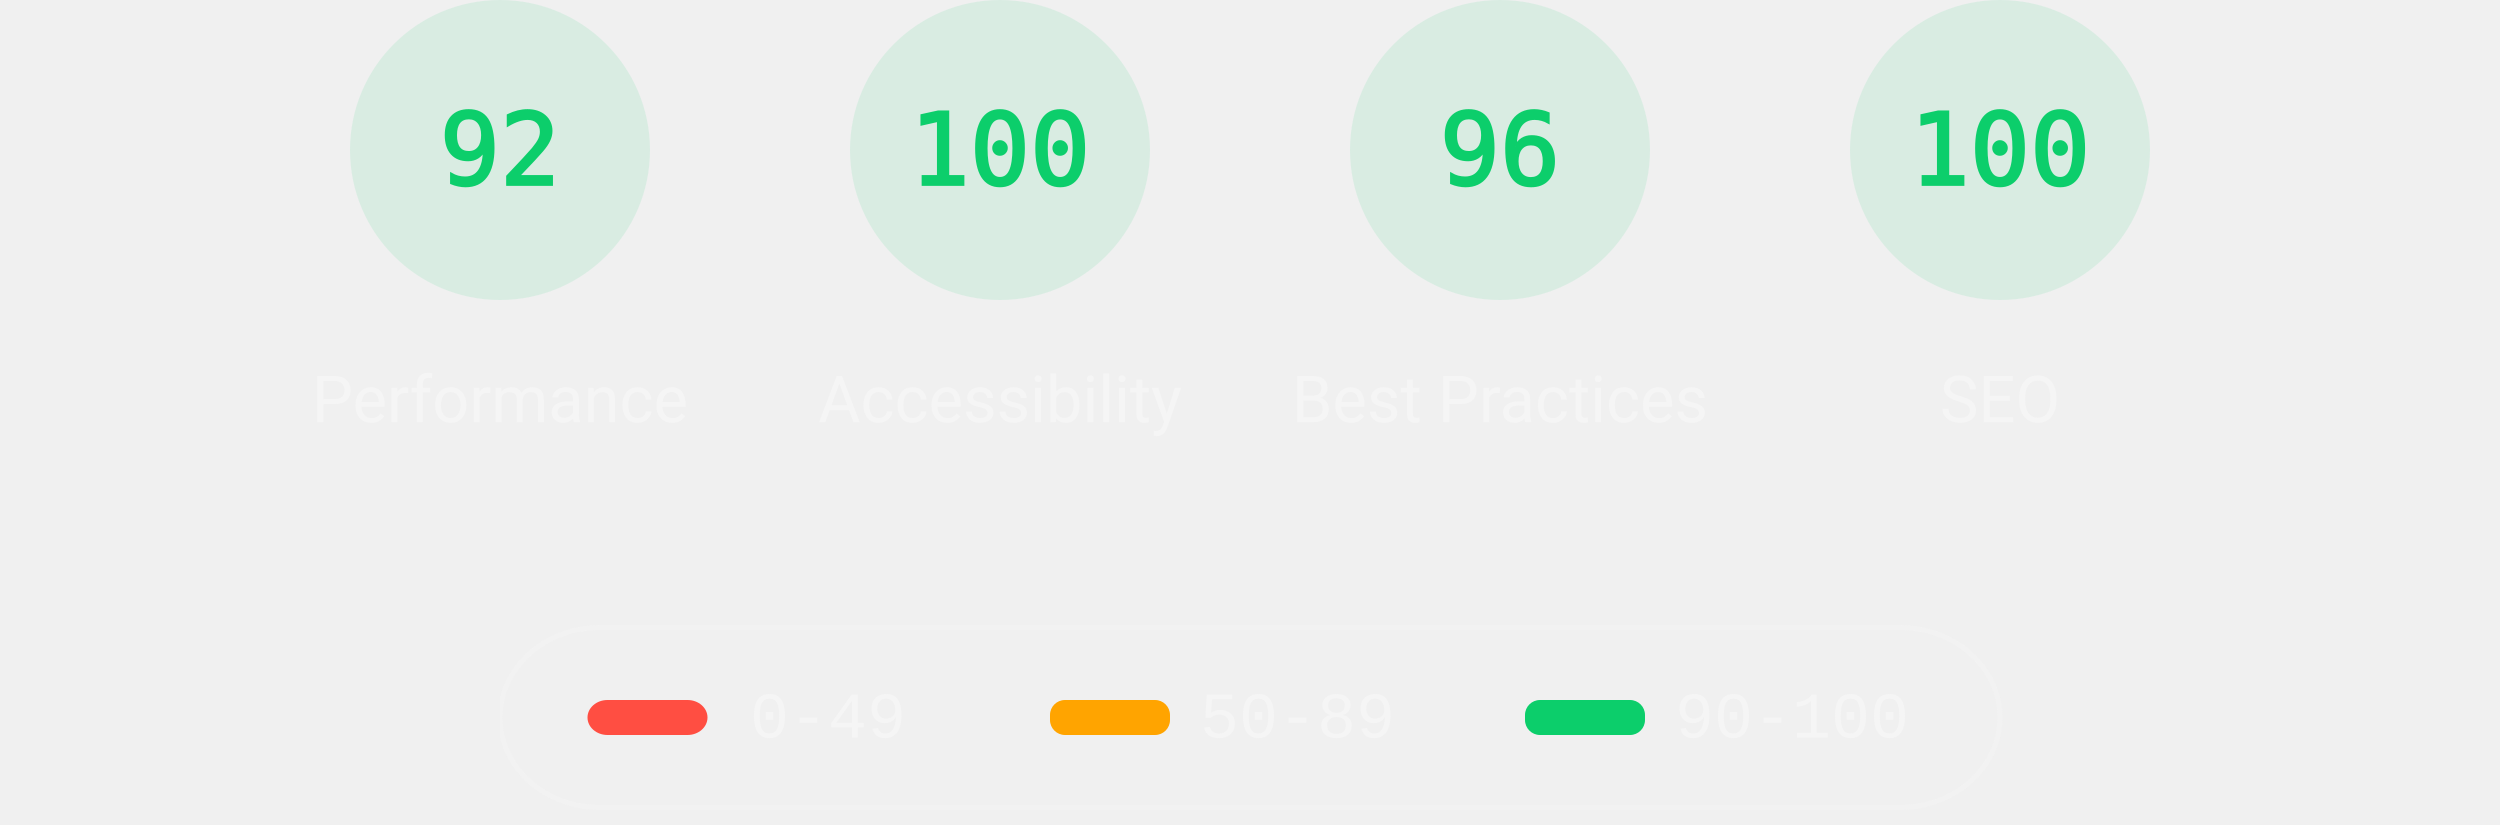
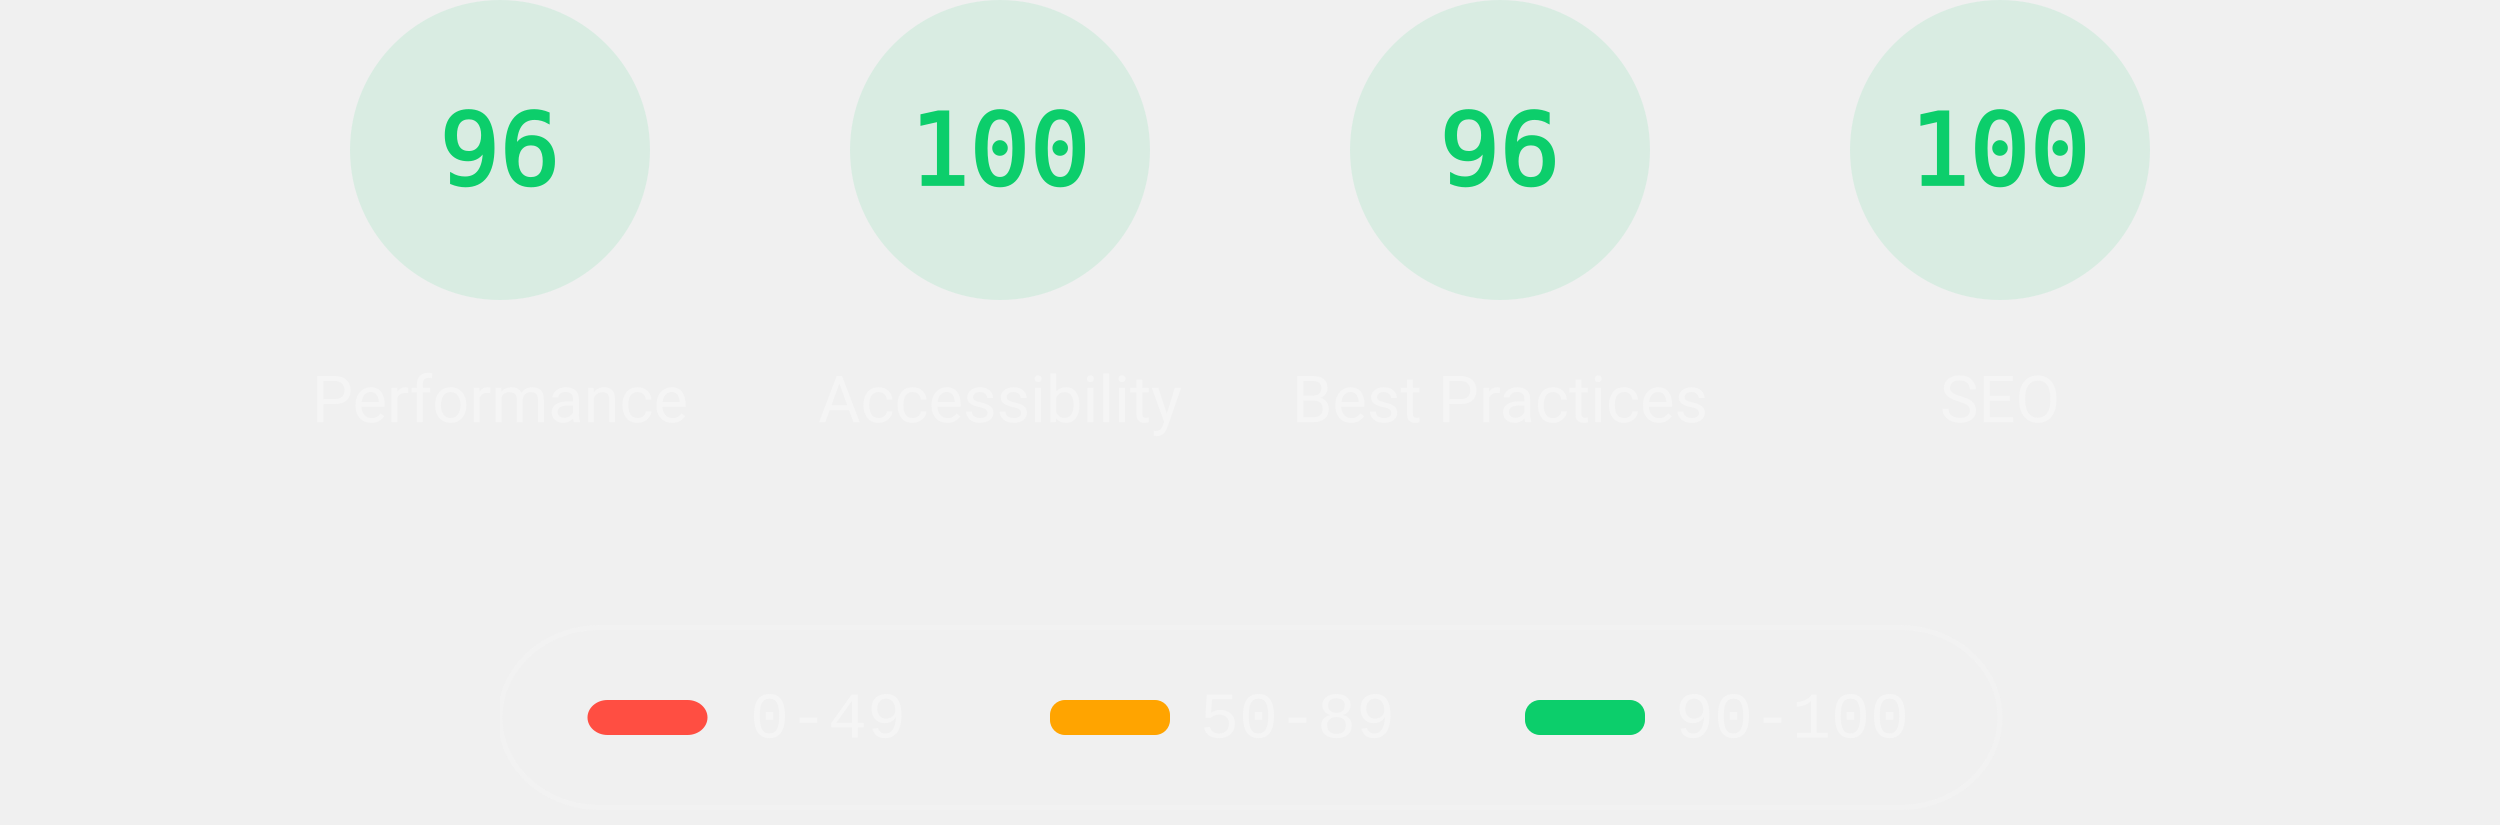
<svg xmlns="http://www.w3.org/2000/svg" class="theme--dark" fill="none" width="1000" height="330">
  <style>
			.gauge-base {
				opacity: 0.1
			}

			.gauge-arc {
				fill: none;
				animation-delay: 250ms;
				stroke-linecap: round;
				transform: rotate(-90deg);
				transform-origin: 100px 60px;
				animation: load-gauge 1s ease forwards
			}

			.guage-text {
				font-size: 40px;
				font-family: monospace;
				text-align: center
			}

			.guage-red {
				color: #ff4e42;
				fill: #ff4e42;
				stroke: #ff4e42
			}
			.guage-orange {
				color: #ffa400;
				fill: #ffa400;
				stroke: #ffa400
			}
			.guage-green {
				color: #0cce6b;
				fill: #0cce6b;
				stroke: #0cce6b
			}
			.theme--agnostic .guage-undefined {
				color: #5c5c5c;
				fill: #5c5c5c;
				stroke: #5c5c5c
			}
			.theme--light .guage-undefined {
				color: #1e1e1e;
				fill: #1e1e1e;
				stroke: #1e1e1e
			}
			.theme--dark .guage-undefined {
				color: #f5f5f5;
				fill: #f5f5f5;
				stroke: #f5f5f5
			}

			.guage-title {
				stroke: none;
				font-size: 26px;
				line-height: 26px;
				font-family: Roboto, Halvetica, Arial, sans-serif
			}
			.metric.guage-title {
				font-family: 'Courier New', Courier, monospace
			}
			.theme--agnostic .guage-title {
				color: #737373;
				fill: #737373
			}
			.theme--light .guage-title {
				color: #212121;
				fill: #212121
			}
			.theme--dark .guage-title {
				color: #f5f5f5;
				fill: #f5f5f5
			}

			@keyframes load-gauge {
				from {
					stroke-dasharray: 0 352.858
				}
			}
			.lh-gauge--pwa__disc {
				fill: #e0e0e0
			}
			.lh-gauge--pwa__logo {
				position: relative;
				fill: #b0b0b0
			}
			.lh-gauge--pwa__invisible {
				display: none
			}
			.lh-gauge--pwa__visible {
				display: inline
			}
			.guage-invisible {
				display: none
			}
			.lh-gauge--pwa__logo--primary-color {
				fill: #304ffe
			}
			.theme--agnostic .lh-gauge--pwa__logo--secondary-color {
				fill: #787878
			}
			.theme--light .lh-gauge--pwa__logo--secondary-color {
				fill: #3d3d3d
			}
			.theme--dark .lh-gauge--pwa__logo--secondary-color {
				fill: #d8b6b6
			}
			.theme--light #svg_2 {
				stroke: #00000022
			}
			.theme--agnostic #svg_2 {
				stroke: #616161
			}
			.theme--light #svg_2 {
				stroke: #00000022
			}
			.theme--dark #svg_2 {
				stroke: #f5f5f566
			}
		</style>
  <svg class="guage-div guage-perf guage-green" viewBox="0 0 200 200" width="200" height="200" x="100" y="0">
    <circle class="gauge-base" r="56" cx="100" cy="60" stroke-width="8" />
-     <circle class="gauge-arc guage-arc-1" r="56" cx="100" cy="60" stroke-width="8" style="stroke-dasharray: 323.709, 351.858;" />
-     <text class="guage-text" x="100px" y="60px" alignment-baseline="central" dominant-baseline="central" text-anchor="middle">92</text>
+     <circle class="gauge-arc guage-arc-1" r="56" cx="100" cy="60" stroke-width="8" style="stroke-dasharray: 337.784, 351.858;" />
+     <text class="guage-text" x="100px" y="60px" alignment-baseline="central" dominant-baseline="central" text-anchor="middle">96</text>
    <text class="guage-title" x="100px" y="160px" alignment-baseline="central" dominant-baseline="central" text-anchor="middle">Performance</text>
  </svg>
  <svg class="guage-div guage-acc guage-green" viewBox="0 0 200 200" width="200" height="200" x="300" y="0">
    <circle class="gauge-base" r="56" cx="100" cy="60" stroke-width="8" />
    <circle class="gauge-arc guage-arc-2" r="56" cx="100" cy="60" stroke-width="8" style="stroke-dasharray: 351.858, 351.858;" />
    <text class="guage-text" x="100px" y="60px" alignment-baseline="central" dominant-baseline="central" text-anchor="middle">100</text>
    <text class="guage-title" x="100px" y="160px" alignment-baseline="central" dominant-baseline="central" text-anchor="middle">Accessibility</text>
  </svg>
  <svg class="guage-div guage-best guage-green" viewBox="0 0 200 200" width="200" height="200" x="500" y="0">
    <circle class="gauge-base" r="56" cx="100" cy="60" stroke-width="8" />
    <circle class="gauge-arc guage-arc-3" r="56" cx="100" cy="60" stroke-width="8" style="stroke-dasharray: 337.784, 351.858;" />
    <text class="guage-text" x="100px" y="60px" alignment-baseline="central" dominant-baseline="central" text-anchor="middle">96</text>
    <text class="guage-title" x="100px" y="160px" alignment-baseline="central" dominant-baseline="central" text-anchor="middle">Best Practices</text>
  </svg>
  <svg class="guage-div guage-seo guage-green" viewBox="0 0 200 200" width="200" height="200" x="700" y="0">
    <circle class="gauge-base" r="56" cx="100" cy="60" stroke-width="8" />
    <circle class="gauge-arc guage-arc-4" r="56" cx="100" cy="60" stroke-width="8" style="stroke-dasharray: 351.858, 351.858;" />
    <text class="guage-text" x="100px" y="60px" alignment-baseline="central" dominant-baseline="central" text-anchor="middle">100</text>
    <text class="guage-title" x="100px" y="160px" alignment-baseline="central" dominant-baseline="central" text-anchor="middle">SEO</text>
  </svg>
  <svg class="guage-div guage-pwa guage-invisible" viewBox="0 0 200 200" width="200" height="200" x="900" y="0">
    <svg viewBox="0 0 60 60" width="112" height="112" x="44" y="4">
      <defs>
        <linearGradient id="lh-gauge--pwa__check-circle__gradient-0" x1="50%" y1="0%" x2="50%" y2="100%">
          <stop stop-color="#00C852" offset="0%" />
          <stop stop-color="#009688" offset="100%" />
        </linearGradient>
        <linearGradient id="lh-gauge--pwa__installable__shadow-gradient-0" x1="76.056%" x2="24.111%" y1="82.995%" y2="24.735%">
          <stop stop-color="#A5D6A7" offset="0%" />
          <stop stop-color="#80CBC4" offset="100%" />
        </linearGradient>
        <linearGradient id="lh-gauge--pwa__fast-reliable__shadow-gradient-0" x1="76.056%" y1="82.995%" x2="25.678%" y2="26.493%">
          <stop stop-color="#64B5F6" offset="0%" />
          <stop stop-color="#2979FF" offset="100%" />
        </linearGradient>
        <g id="lh-gauge--pwa__fast-reliable-badge-0">
          <circle fill="#FFFFFF" cx="10" cy="10" r="10" />
          <path fill="#304FFE" d="M10 3.58l5.25 2.34v3.5c0 3.23-2.24 6.26-5.25 7-3.01-.74-5.25-3.77-5.25-7v-3.5L10 3.58zm-.47 10.74l2.76-4.83.03-.07c.04-.08 0-.24-.22-.24h-1.64l.47-3.26h-.47l-2.7 4.77c-.02.01.05-.1-.04.05-.09.16-.1.31.18.31h1.63l-.47 3.27h.47z" />
        </g>
        <g id="lh-gauge--pwa__installable-badge-0">
          <circle fill="#FFFFFF" cx="10" cy="10" r="10" />
          <path fill="#009688" d="M10 4.167A5.835 5.835 0 0 0 4.167 10 5.835 5.835 0 0 0 10 15.833 5.835 5.835 0 0 0 15.833 10 5.835 5.835 0 0 0 10 4.167zm2.917 6.416h-2.334v2.334H9.417v-2.334H7.083V9.417h2.334V7.083h1.166v2.334h2.334v1.166z" />
        </g>
      </defs>
      <g stroke="none" fill-rule="nonzero">
        <circle class="lh-gauge--pwa__disc" cx="30" cy="30" r="30" />
        <g class="lh-gauge--pwa__logo">
          <path d="M35.66 19.39l.7-1.75h2L37.4 15 38.6 12l3.4 9h-2.51l-.58-1.61z" />
          <path d="M33.52 21l3.65-9h-2.42l-2.5 5.82L30.5 12h-1.86l-1.9 5.82-1.35-2.65-1.21 3.72L25.4 21h2.38l1.72-5.2 1.64 5.2z" />
          <path fill-rule="nonzero" d="M20.3 17.91h1.48c.45 0 .85-.05 1.2-.15l.39-1.18 1.07-3.3a2.64 2.64 0 0 0-.28-.37c-.55-.6-1.36-.91-2.42-.91H18v9h2.3V17.9zm1.96-3.84c.22.22.33.5.33.87 0 .36-.1.65-.29.87-.2.23-.59.35-1.15.35h-.86v-2.41h.87c.52 0 .89.1 1.1.32z" />
        </g>
        <rect class="lh-gauge--pwa__component lh-gauge--pwa__na-line lh-gauge--pwa__invisible" fill="#FFFFFF" x="20" y="32" width="20" height="4" rx="2" />
        <g class="lh-gauge--pwa__component lh-gauge--pwa__fast-reliable-badge lh-gauge--pwa__invisible" transform="translate(20, 29)">
          <path fill="url(#lh-gauge--pwa__fast-reliable__shadow-gradient-0)" d="M33.63 19.49A30 30 0 0 1 16.2 30.36L3 17.14 17.14 3l16.49 16.49z" />
          <use href="#lh-gauge--pwa__fast-reliable-badge-0" />
        </g>
        <g class="lh-gauge--pwa__component lh-gauge--pwa__installable-badge lh-gauge--pwa__invisible" transform="translate(20, 29)">
          <path fill="url(#lh-gauge--pwa__installable__shadow-gradient-0)" d="M33.629 19.487c-4.272 5.453-10.391 9.39-17.415 10.869L3 17.142 17.142 3 33.63 19.487z" />
          <use href="#lh-gauge--pwa__installable-badge-0" />
        </g>
        <g class="lh-gauge--pwa__component lh-gauge--pwa__fast-reliable-installable-badges lh-gauge--pwa__invisible">
          <g transform="translate(8, 29)">
            <path fill="url(#lh-gauge--pwa__fast-reliable__shadow-gradient-0)" d="M16.321 30.463L3 17.143 17.142 3l22.365 22.365A29.864 29.864 0 0 1 22 31c-1.942 0-3.84-.184-5.679-.537z" />
            <use href="#lh-gauge--pwa__fast-reliable-badge-0" />
          </g>
          <g transform="translate(32, 29)">
            <path fill="url(#lh-gauge--pwa__installable__shadow-gradient-0)" d="M25.982 11.84a30.107 30.107 0 0 1-13.08 15.203L3 17.143 17.142 3l8.84 8.84z" />
            <use href="#lh-gauge--pwa__installable-badge-0" />
          </g>
        </g>
        <g class="lh-gauge--pwa__component lh-gauge--pwa__check-circle lh-gauge--pwa__invisible" transform="translate(18, 28)">
          <circle fill="#FFFFFF" cx="12" cy="12" r="12" />
          <path fill="url(#lh-gauge--pwa__check-circle__gradient-0)" d="M12 2a10 10 0 1 0 0 20 10 10 0 0 0 0-20zm-2 15l-5-5 1.41-1.41L10 14.17l7.59-7.59L19 8l-9 9z" />
        </g>
      </g>
    </svg>
    <text class="guage-title" y="160px" alignment-baseline="central" dominant-baseline="central" text-anchor="middle">
      <tspan x="100px" dy="-6px">Progressive</tspan>
      <tspan x="100px" dy="30px">Web App</tspan>
    </text>
  </svg>
  <svg width="604" height="76" x="200" y="250">
    <g>
      <rect fill="none" id="canvas_background" height="80" width="604" y="-1" x="-1" />
      <g display="none" overflow="visible" y="0" x="0" height="100%" width="100%" id="canvasGrid">
        <rect fill="url(#gridpattern)" stroke-width="0" y="0" x="0" height="100%" width="100%" />
      </g>
    </g>
    <g>
      <rect fill-opacity="0" stroke-width="2" rx="40" id="svg_2" height="72" width="600" y="1" x="0" fill="#000000" />
      <rect stroke="#000" rx="8" id="svg_3" height="14" width="48" y="30" x="35" stroke-opacity="null" stroke-width="0" fill="#ff4e42" />
      <rect stroke="#000" rx="6" id="svg_4" height="14" width="48" y="30" x="220" stroke-opacity="null" stroke-width="0" fill="#ffa400" />
      <rect stroke="#000" rx="6" id="svg_5" height="14" width="48" y="30" x="410" stroke-opacity="null" stroke-width="0" fill="#0cce6b" />
      <text class="metric guage-title" xml:space="preserve" text-anchor="start" font-size="26" id="svg_6" y="45" x="100" stroke-opacity="null" stroke-width="0" stroke="#000">0-49</text>
      <text class="metric guage-title" xml:space="preserve" text-anchor="start" font-size="26" id="svg_7" y="45" x="280" stroke-opacity="null" stroke-width="0" stroke="#000">50-89</text>
      <text class="metric guage-title" xml:space="preserve" text-anchor="start" font-size="26" id="svg_8" y="45" x="470" stroke-opacity="null" stroke-width="0" stroke="#000">90-100</text>
    </g>
  </svg>
</svg>
